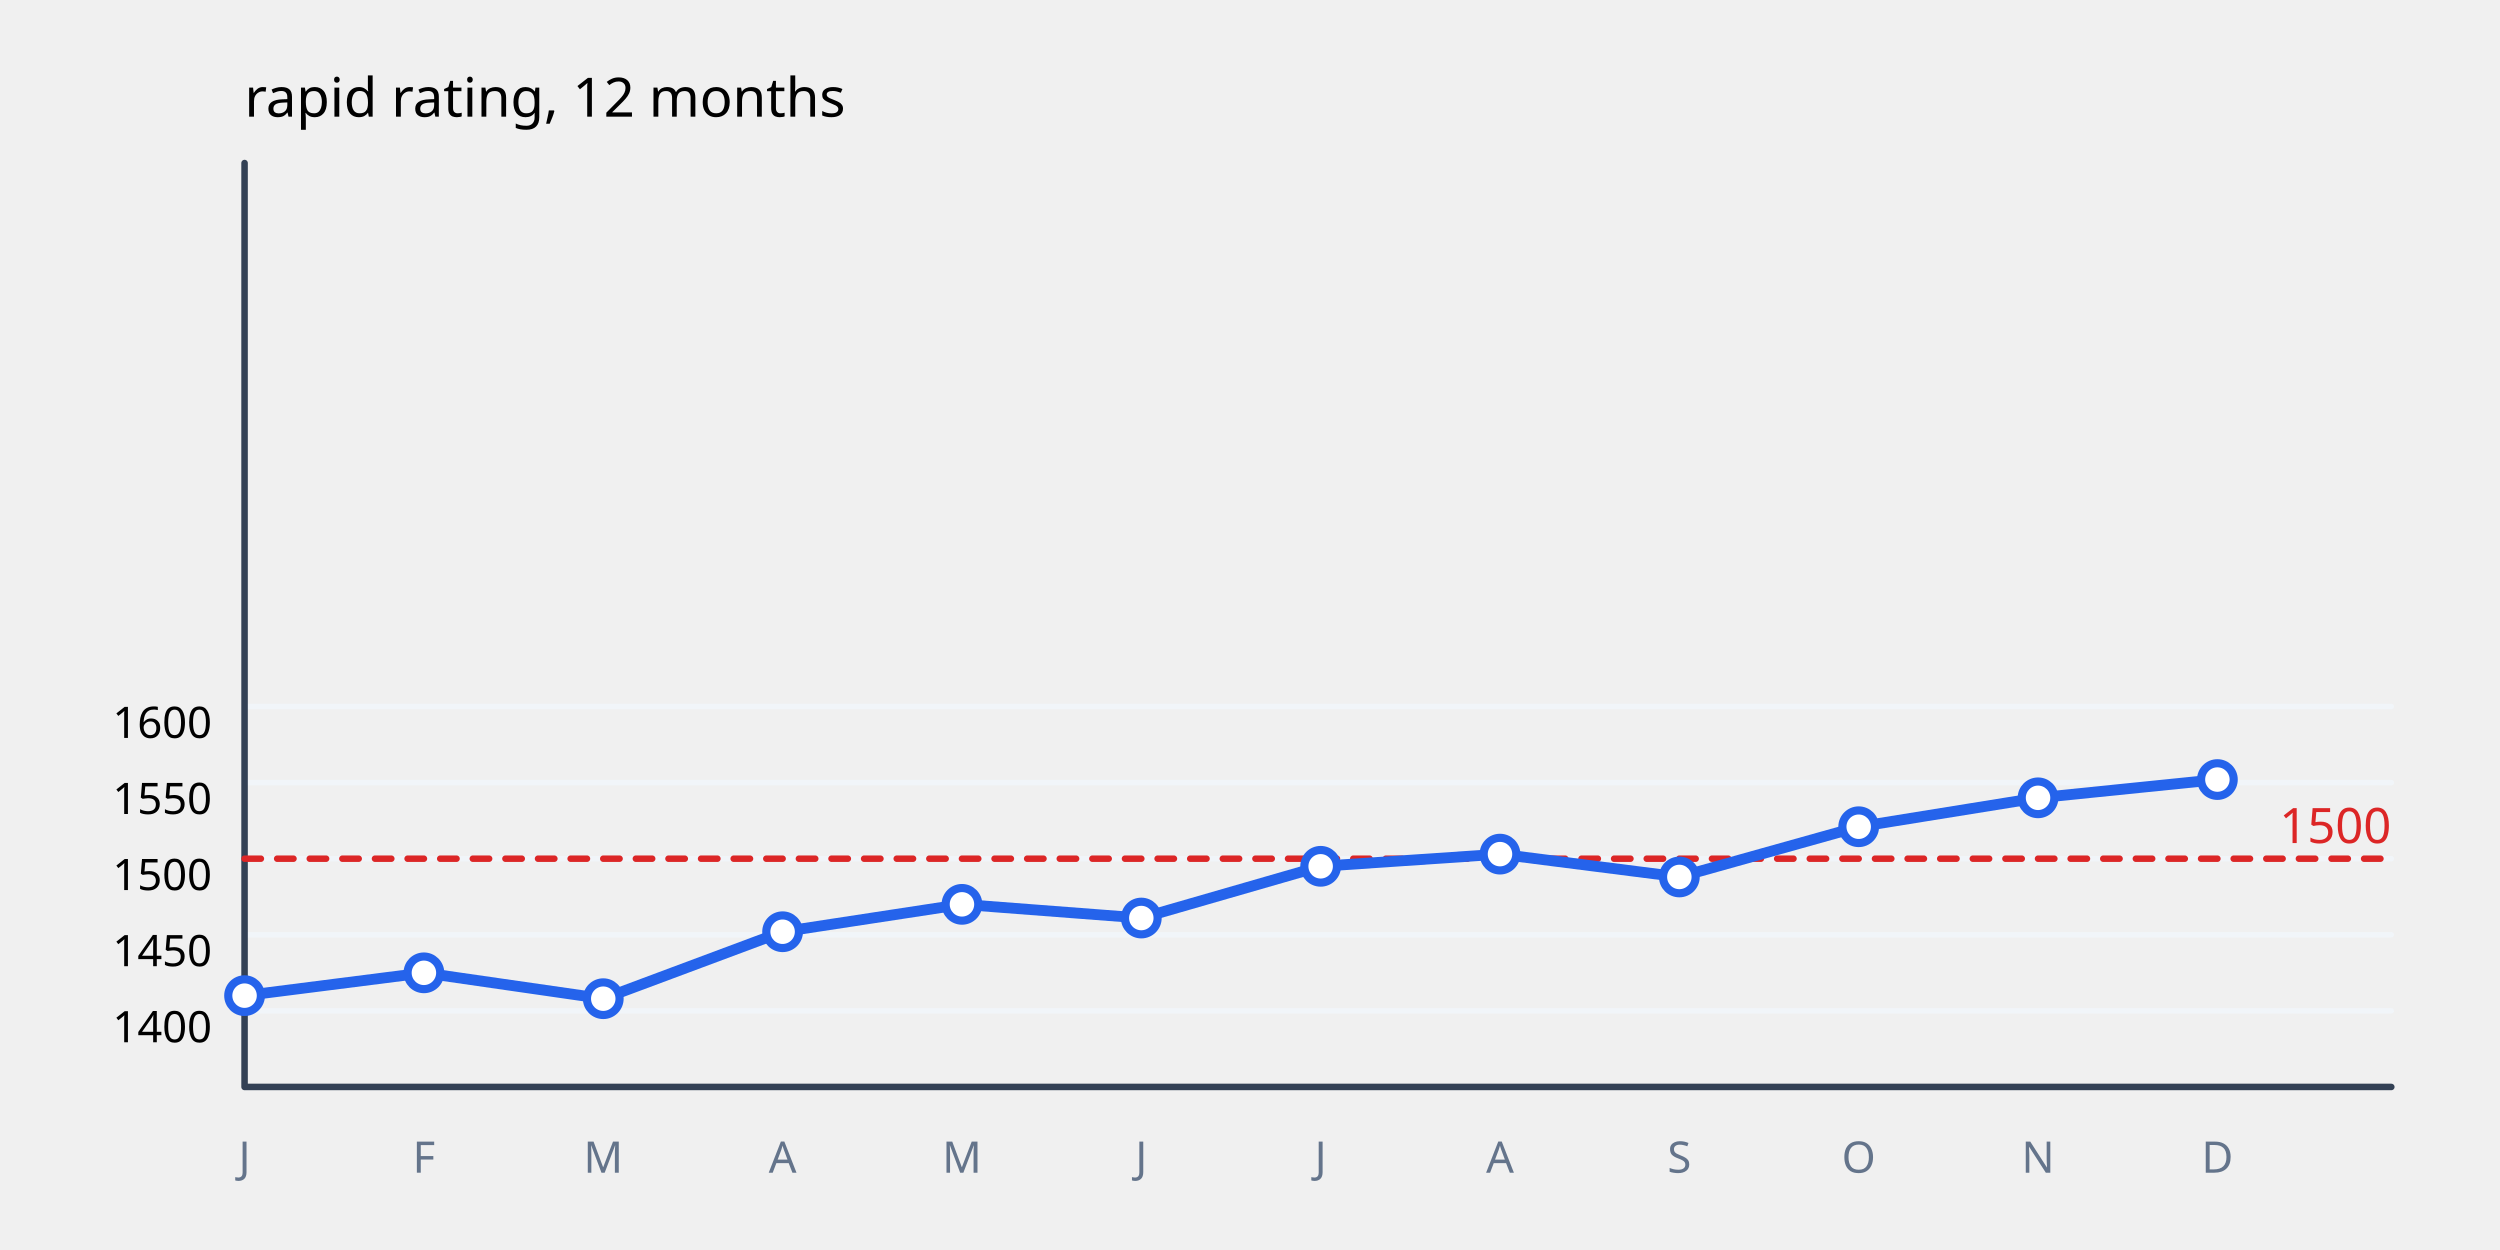
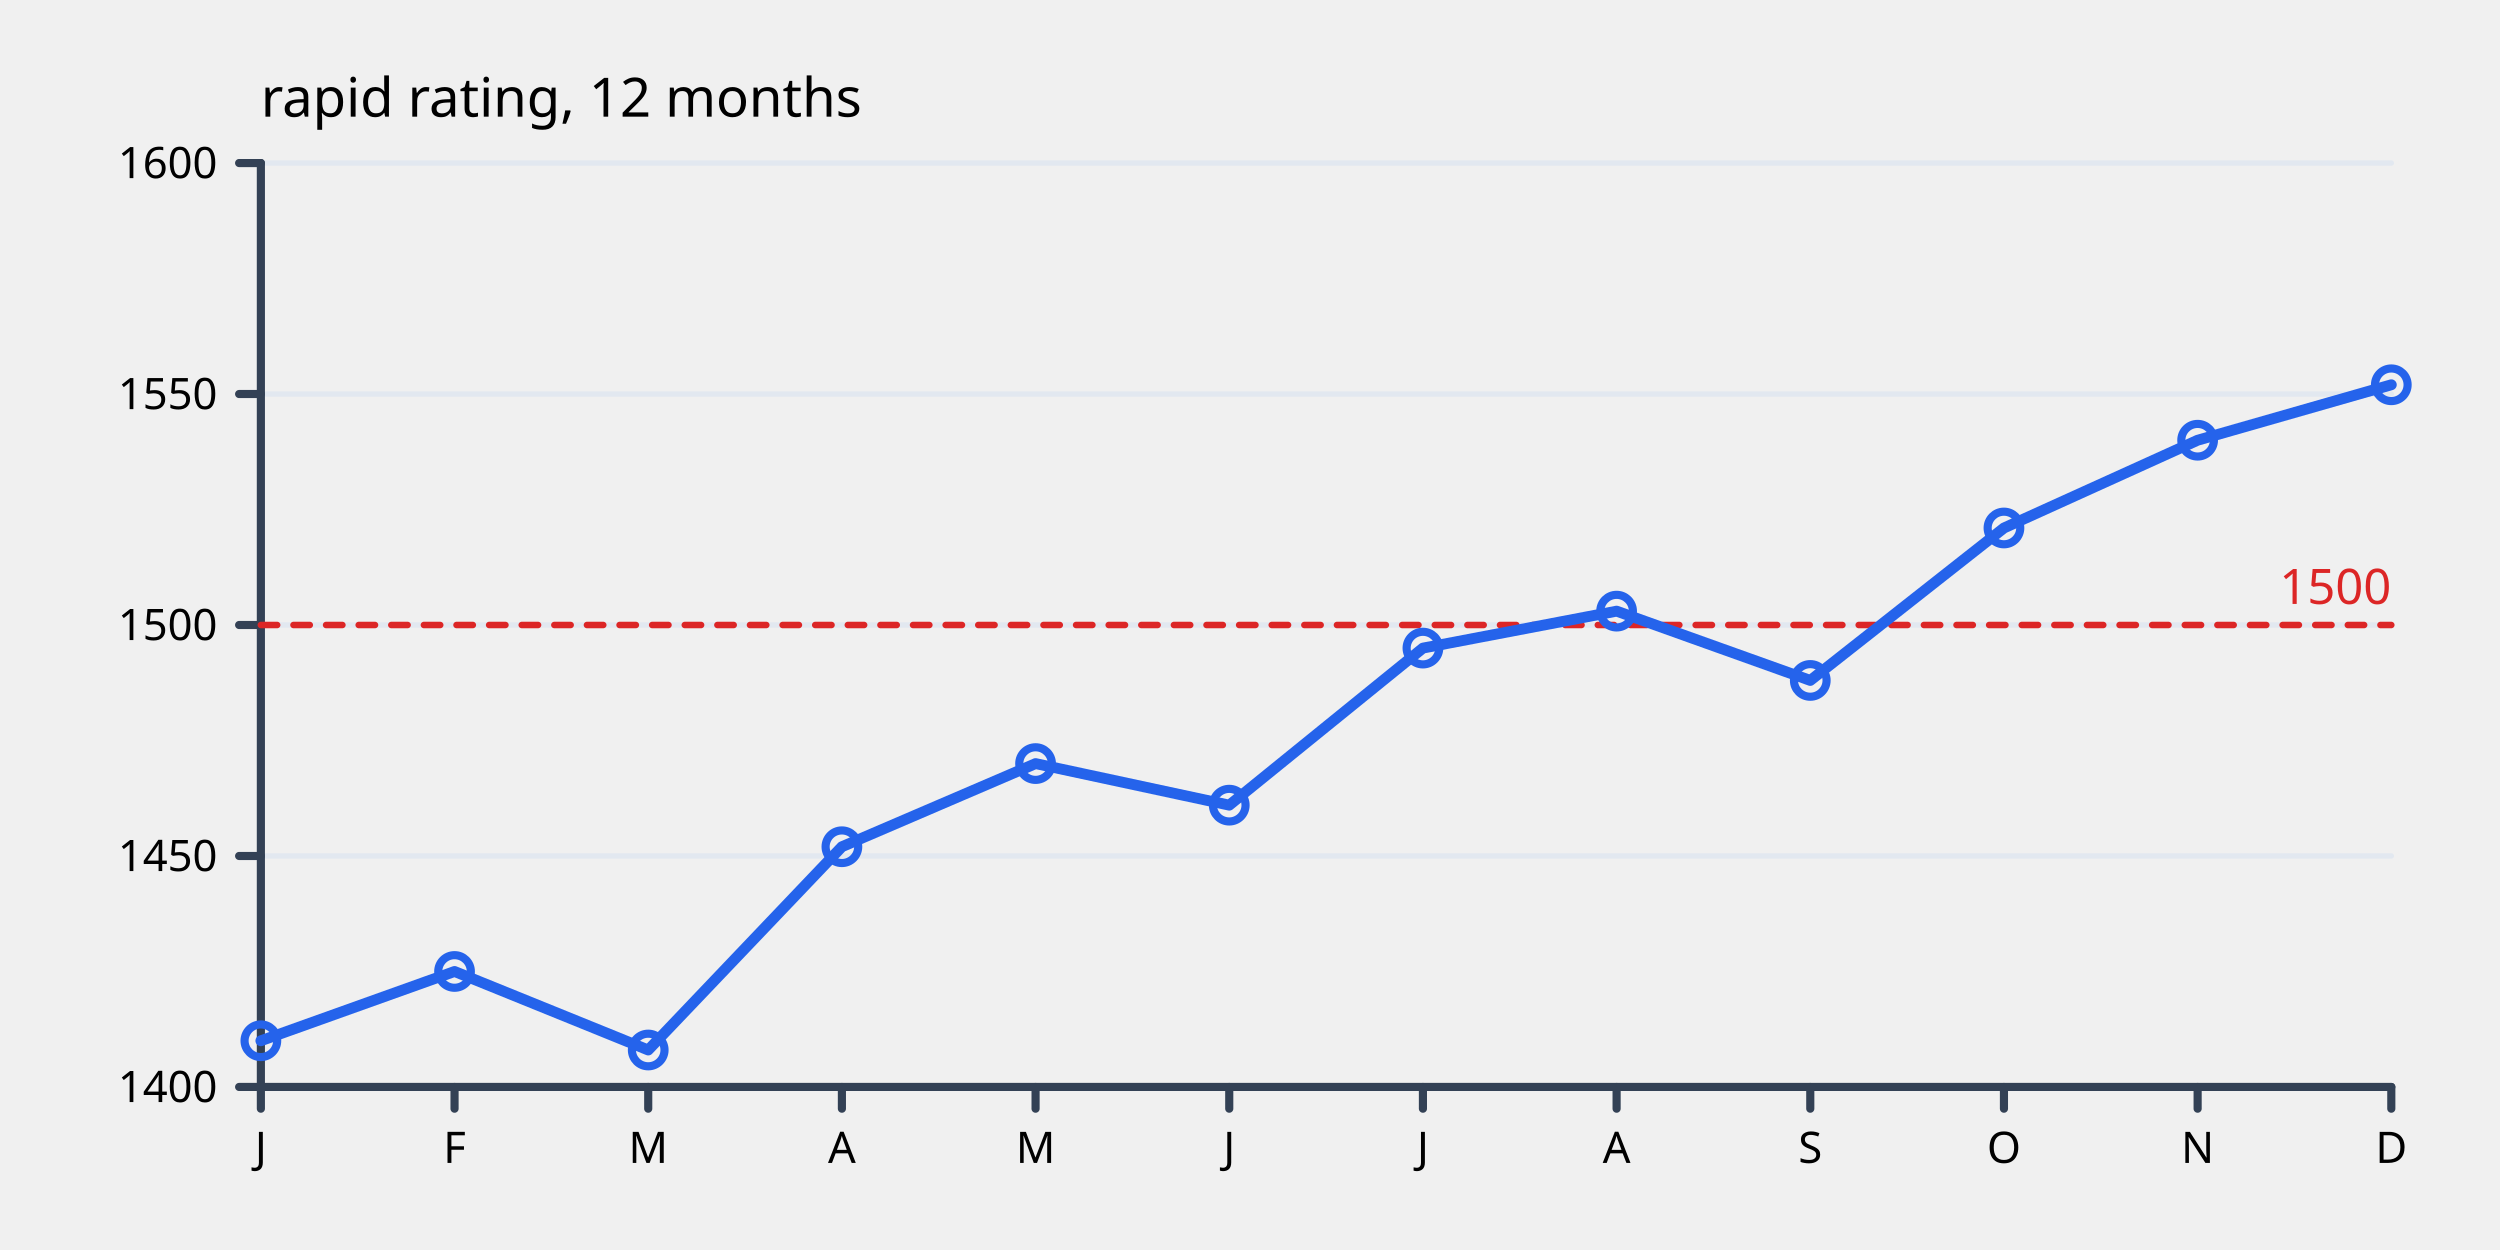
<svg xmlns="http://www.w3.org/2000/svg" width="460" height="230" viewBox="0 0 460 230">
-   <line x1="45" y1="186" x2="440" y2="186" stroke="#f1f5f9" stroke-width="1" stroke-opacity="1" stroke-linecap="round" stroke-linejoin="round" fill="none" fill-opacity="1" opacity="1" />
-   <text x="39" y="189" font-family="sans-serif" font-size="8" font-weight="normal" fill="#000000" text-anchor="end" dominant-baseline="middle">1400</text>
-   <line x1="45" y1="172" x2="440" y2="172" stroke="#f1f5f9" stroke-width="1" stroke-opacity="1" stroke-linecap="round" stroke-linejoin="round" fill="none" fill-opacity="1" opacity="1" />
-   <text x="39" y="175" font-family="sans-serif" font-size="8" font-weight="normal" fill="#000000" text-anchor="end" dominant-baseline="middle">1450</text>
-   <line x1="45" y1="158" x2="440" y2="158" stroke="#f1f5f9" stroke-width="1" stroke-opacity="1" stroke-linecap="round" stroke-linejoin="round" fill="none" fill-opacity="1" opacity="1" />
-   <text x="39" y="161" font-family="sans-serif" font-size="8" font-weight="normal" fill="#000000" text-anchor="end" dominant-baseline="middle">1500</text>
-   <line x1="45" y1="144" x2="440" y2="144" stroke="#f1f5f9" stroke-width="1" stroke-opacity="1" stroke-linecap="round" stroke-linejoin="round" fill="none" fill-opacity="1" opacity="1" />
-   <text x="39" y="147" font-family="sans-serif" font-size="8" font-weight="normal" fill="#000000" text-anchor="end" dominant-baseline="middle">1550</text>
-   <line x1="45" y1="130" x2="440" y2="130" stroke="#f1f5f9" stroke-width="1" stroke-opacity="1" stroke-linecap="round" stroke-linejoin="round" fill="none" fill-opacity="1" opacity="1" />
-   <text x="39" y="133" font-family="sans-serif" font-size="8" font-weight="normal" fill="#000000" text-anchor="end" dominant-baseline="middle">1600</text>
-   <path d="M 45 30 L 45 200 L 440 200" stroke="#334155" stroke-width="1.2" stroke-opacity="1" stroke-linecap="round" stroke-linejoin="round" fill="none" fill-opacity="1" opacity="1" />
-   <line x1="45" y1="158" x2="440" y2="158" stroke="#dc2626" stroke-width="1.2" stroke-opacity="1" stroke-dasharray="3 3" stroke-linecap="round" stroke-linejoin="round" fill="none" fill-opacity="1" opacity="1" />
-   <text x="440" y="152" font-family="sans-serif" font-size="9" font-weight="normal" fill="#dc2626" text-anchor="end" dominant-baseline="middle">1500</text>
-   <path d="M 45 183.2 L 78 179 L 111 183.76 L 144 171.44 L 177 166.4 L 210 168.92 L 243 159.4 L 276 157.16 L 309 161.36 L 342 152.12 L 375 146.8 L 408 143.44" stroke="#2563eb" stroke-width="2" stroke-opacity="1" stroke-linecap="round" stroke-linejoin="round" fill="none" fill-opacity="1" opacity="1" />
-   <circle r="3" stroke="#2563eb" stroke-width="1.5" stroke-opacity="1" stroke-linecap="round" stroke-linejoin="round" fill="#fff" fill-opacity="1" opacity="1" cx="45" cy="183.2" />
-   <text x="45" y="213" font-family="sans-serif" font-size="8" font-weight="normal" fill="#64748b" text-anchor="middle" dominant-baseline="middle">J</text>
-   <circle r="3" stroke="#2563eb" stroke-width="1.5" stroke-opacity="1" stroke-linecap="round" stroke-linejoin="round" fill="#fff" fill-opacity="1" opacity="1" cx="78" cy="179" />
-   <text x="78" y="213" font-family="sans-serif" font-size="8" font-weight="normal" fill="#64748b" text-anchor="middle" dominant-baseline="middle">F</text>
-   <circle r="3" stroke="#2563eb" stroke-width="1.5" stroke-opacity="1" stroke-linecap="round" stroke-linejoin="round" fill="#fff" fill-opacity="1" opacity="1" cx="111" cy="183.76" />
-   <text x="111" y="213" font-family="sans-serif" font-size="8" font-weight="normal" fill="#64748b" text-anchor="middle" dominant-baseline="middle">M</text>
-   <circle r="3" stroke="#2563eb" stroke-width="1.5" stroke-opacity="1" stroke-linecap="round" stroke-linejoin="round" fill="#fff" fill-opacity="1" opacity="1" cx="144" cy="171.44" />
-   <text x="144" y="213" font-family="sans-serif" font-size="8" font-weight="normal" fill="#64748b" text-anchor="middle" dominant-baseline="middle">A</text>
-   <circle r="3" stroke="#2563eb" stroke-width="1.5" stroke-opacity="1" stroke-linecap="round" stroke-linejoin="round" fill="#fff" fill-opacity="1" opacity="1" cx="177" cy="166.4" />
-   <text x="177" y="213" font-family="sans-serif" font-size="8" font-weight="normal" fill="#64748b" text-anchor="middle" dominant-baseline="middle">M</text>
-   <circle r="3" stroke="#2563eb" stroke-width="1.5" stroke-opacity="1" stroke-linecap="round" stroke-linejoin="round" fill="#fff" fill-opacity="1" opacity="1" cx="210" cy="168.92" />
-   <text x="210" y="213" font-family="sans-serif" font-size="8" font-weight="normal" fill="#64748b" text-anchor="middle" dominant-baseline="middle">J</text>
-   <circle r="3" stroke="#2563eb" stroke-width="1.5" stroke-opacity="1" stroke-linecap="round" stroke-linejoin="round" fill="#fff" fill-opacity="1" opacity="1" cx="243" cy="159.4" />
-   <text x="243" y="213" font-family="sans-serif" font-size="8" font-weight="normal" fill="#64748b" text-anchor="middle" dominant-baseline="middle">J</text>
-   <circle r="3" stroke="#2563eb" stroke-width="1.5" stroke-opacity="1" stroke-linecap="round" stroke-linejoin="round" fill="#fff" fill-opacity="1" opacity="1" cx="276" cy="157.16" />
-   <text x="276" y="213" font-family="sans-serif" font-size="8" font-weight="normal" fill="#64748b" text-anchor="middle" dominant-baseline="middle">A</text>
-   <circle r="3" stroke="#2563eb" stroke-width="1.5" stroke-opacity="1" stroke-linecap="round" stroke-linejoin="round" fill="#fff" fill-opacity="1" opacity="1" cx="309" cy="161.36" />
-   <text x="309" y="213" font-family="sans-serif" font-size="8" font-weight="normal" fill="#64748b" text-anchor="middle" dominant-baseline="middle">S</text>
-   <circle r="3" stroke="#2563eb" stroke-width="1.5" stroke-opacity="1" stroke-linecap="round" stroke-linejoin="round" fill="#fff" fill-opacity="1" opacity="1" cx="342" cy="152.12" />
-   <text x="342" y="213" font-family="sans-serif" font-size="8" font-weight="normal" fill="#64748b" text-anchor="middle" dominant-baseline="middle">O</text>
-   <circle r="3" stroke="#2563eb" stroke-width="1.5" stroke-opacity="1" stroke-linecap="round" stroke-linejoin="round" fill="#fff" fill-opacity="1" opacity="1" cx="375" cy="146.8" />
-   <text x="375" y="213" font-family="sans-serif" font-size="8" font-weight="normal" fill="#64748b" text-anchor="middle" dominant-baseline="middle">N</text>
-   <circle r="3" stroke="#2563eb" stroke-width="1.5" stroke-opacity="1" stroke-linecap="round" stroke-linejoin="round" fill="#fff" fill-opacity="1" opacity="1" cx="408" cy="143.44" />
-   <text x="408" y="213" font-family="sans-serif" font-size="8" font-weight="normal" fill="#64748b" text-anchor="middle" dominant-baseline="middle">D</text>
-   <text x="45" y="18" font-family="sans-serif" font-size="10" font-weight="normal" fill="#000000" text-anchor="start" dominant-baseline="middle">rapid rating, 12 months</text>
+   <line x1="48" y1="200" x2="440" y2="200" stroke="#e2e8f0" stroke-width="1" stroke-opacity="1" stroke-linecap="round" stroke-linejoin="round" fill="none" fill-opacity="1" opacity="1" />
+   <line x1="48" y1="157.5" x2="440" y2="157.5" stroke="#e2e8f0" stroke-width="1" stroke-opacity="1" stroke-linecap="round" stroke-linejoin="round" fill="none" fill-opacity="1" opacity="1" />
+   <line x1="48" y1="115" x2="440" y2="115" stroke="#e2e8f0" stroke-width="1" stroke-opacity="1" stroke-linecap="round" stroke-linejoin="round" fill="none" fill-opacity="1" opacity="1" />
+   <line x1="48" y1="72.5" x2="440" y2="72.5" stroke="#e2e8f0" stroke-width="1" stroke-opacity="1" stroke-linecap="round" stroke-linejoin="round" fill="none" fill-opacity="1" opacity="1" />
+   <line x1="48" y1="30" x2="440" y2="30" stroke="#e2e8f0" stroke-width="1" stroke-opacity="1" stroke-linecap="round" stroke-linejoin="round" fill="none" fill-opacity="1" opacity="1" />
+   <line x1="48" y1="200" x2="440" y2="200" stroke="#334155" stroke-width="1.5" stroke-opacity="1" stroke-linecap="round" stroke-linejoin="round" fill="none" fill-opacity="1" opacity="1" />
+   <line x1="48" y1="200" x2="48" y2="30" stroke="#334155" stroke-width="1.5" stroke-opacity="1" stroke-linecap="round" stroke-linejoin="round" fill="none" fill-opacity="1" opacity="1" />
+   <line x1="48" y1="200" x2="48" y2="204" stroke="#334155" stroke-width="1.5" stroke-opacity="1" stroke-linecap="round" stroke-linejoin="round" fill="none" fill-opacity="1" opacity="1" />
+   <text x="48" y="211.2" font-family="sans-serif" font-size="8" font-weight="normal" fill="#000000" text-anchor="middle" dominant-baseline="middle">J</text>
+   <line x1="83.636" y1="200" x2="83.636" y2="204" stroke="#334155" stroke-width="1.5" stroke-opacity="1" stroke-linecap="round" stroke-linejoin="round" fill="none" fill-opacity="1" opacity="1" />
+   <text x="83.636" y="211.2" font-family="sans-serif" font-size="8" font-weight="normal" fill="#000000" text-anchor="middle" dominant-baseline="middle">F</text>
+   <line x1="119.273" y1="200" x2="119.273" y2="204" stroke="#334155" stroke-width="1.5" stroke-opacity="1" stroke-linecap="round" stroke-linejoin="round" fill="none" fill-opacity="1" opacity="1" />
+   <text x="119.273" y="211.2" font-family="sans-serif" font-size="8" font-weight="normal" fill="#000000" text-anchor="middle" dominant-baseline="middle">M</text>
+   <line x1="154.909" y1="200" x2="154.909" y2="204" stroke="#334155" stroke-width="1.5" stroke-opacity="1" stroke-linecap="round" stroke-linejoin="round" fill="none" fill-opacity="1" opacity="1" />
+   <text x="154.909" y="211.2" font-family="sans-serif" font-size="8" font-weight="normal" fill="#000000" text-anchor="middle" dominant-baseline="middle">A</text>
+   <line x1="190.545" y1="200" x2="190.545" y2="204" stroke="#334155" stroke-width="1.5" stroke-opacity="1" stroke-linecap="round" stroke-linejoin="round" fill="none" fill-opacity="1" opacity="1" />
+   <text x="190.545" y="211.2" font-family="sans-serif" font-size="8" font-weight="normal" fill="#000000" text-anchor="middle" dominant-baseline="middle">M</text>
+   <line x1="226.182" y1="200" x2="226.182" y2="204" stroke="#334155" stroke-width="1.5" stroke-opacity="1" stroke-linecap="round" stroke-linejoin="round" fill="none" fill-opacity="1" opacity="1" />
+   <text x="226.182" y="211.2" font-family="sans-serif" font-size="8" font-weight="normal" fill="#000000" text-anchor="middle" dominant-baseline="middle">J</text>
+   <line x1="261.818" y1="200" x2="261.818" y2="204" stroke="#334155" stroke-width="1.5" stroke-opacity="1" stroke-linecap="round" stroke-linejoin="round" fill="none" fill-opacity="1" opacity="1" />
+   <text x="261.818" y="211.2" font-family="sans-serif" font-size="8" font-weight="normal" fill="#000000" text-anchor="middle" dominant-baseline="middle">J</text>
+   <line x1="297.455" y1="200" x2="297.455" y2="204" stroke="#334155" stroke-width="1.5" stroke-opacity="1" stroke-linecap="round" stroke-linejoin="round" fill="none" fill-opacity="1" opacity="1" />
+   <text x="297.455" y="211.2" font-family="sans-serif" font-size="8" font-weight="normal" fill="#000000" text-anchor="middle" dominant-baseline="middle">A</text>
+   <line x1="333.091" y1="200" x2="333.091" y2="204" stroke="#334155" stroke-width="1.5" stroke-opacity="1" stroke-linecap="round" stroke-linejoin="round" fill="none" fill-opacity="1" opacity="1" />
+   <text x="333.091" y="211.2" font-family="sans-serif" font-size="8" font-weight="normal" fill="#000000" text-anchor="middle" dominant-baseline="middle">S</text>
+   <line x1="368.727" y1="200" x2="368.727" y2="204" stroke="#334155" stroke-width="1.5" stroke-opacity="1" stroke-linecap="round" stroke-linejoin="round" fill="none" fill-opacity="1" opacity="1" />
+   <text x="368.727" y="211.2" font-family="sans-serif" font-size="8" font-weight="normal" fill="#000000" text-anchor="middle" dominant-baseline="middle">O</text>
+   <line x1="404.364" y1="200" x2="404.364" y2="204" stroke="#334155" stroke-width="1.5" stroke-opacity="1" stroke-linecap="round" stroke-linejoin="round" fill="none" fill-opacity="1" opacity="1" />
+   <text x="404.364" y="211.2" font-family="sans-serif" font-size="8" font-weight="normal" fill="#000000" text-anchor="middle" dominant-baseline="middle">N</text>
+   <line x1="440" y1="200" x2="440" y2="204" stroke="#334155" stroke-width="1.5" stroke-opacity="1" stroke-linecap="round" stroke-linejoin="round" fill="none" fill-opacity="1" opacity="1" />
+   <text x="440" y="211.2" font-family="sans-serif" font-size="8" font-weight="normal" fill="#000000" text-anchor="middle" dominant-baseline="middle">D</text>
+   <line x1="44" y1="200" x2="48" y2="200" stroke="#334155" stroke-width="1.5" stroke-opacity="1" stroke-linecap="round" stroke-linejoin="round" fill="none" fill-opacity="1" opacity="1" />
+   <text x="40" y="200" font-family="sans-serif" font-size="8" font-weight="normal" fill="#000000" text-anchor="end" dominant-baseline="middle">1400</text>
+   <line x1="44" y1="157.5" x2="48" y2="157.5" stroke="#334155" stroke-width="1.5" stroke-opacity="1" stroke-linecap="round" stroke-linejoin="round" fill="none" fill-opacity="1" opacity="1" />
+   <text x="40" y="157.5" font-family="sans-serif" font-size="8" font-weight="normal" fill="#000000" text-anchor="end" dominant-baseline="middle">1450</text>
+   <line x1="44" y1="115" x2="48" y2="115" stroke="#334155" stroke-width="1.5" stroke-opacity="1" stroke-linecap="round" stroke-linejoin="round" fill="none" fill-opacity="1" opacity="1" />
+   <text x="40" y="115" font-family="sans-serif" font-size="8" font-weight="normal" fill="#000000" text-anchor="end" dominant-baseline="middle">1500</text>
+   <line x1="44" y1="72.5" x2="48" y2="72.5" stroke="#334155" stroke-width="1.5" stroke-opacity="1" stroke-linecap="round" stroke-linejoin="round" fill="none" fill-opacity="1" opacity="1" />
+   <text x="40" y="72.5" font-family="sans-serif" font-size="8" font-weight="normal" fill="#000000" text-anchor="end" dominant-baseline="middle">1550</text>
+   <line x1="44" y1="30" x2="48" y2="30" stroke="#334155" stroke-width="1.5" stroke-opacity="1" stroke-linecap="round" stroke-linejoin="round" fill="none" fill-opacity="1" opacity="1" />
+   <text x="40" y="30" font-family="sans-serif" font-size="8" font-weight="normal" fill="#000000" text-anchor="end" dominant-baseline="middle">1600</text>
+   <line x1="48" y1="115" x2="440" y2="115" stroke="#dc2626" stroke-width="1.2" stroke-opacity="1" stroke-dasharray="3 3" stroke-linecap="round" stroke-linejoin="round" fill="none" fill-opacity="1" opacity="1" />
+   <text x="440" y="108" font-family="sans-serif" font-size="9" font-weight="normal" fill="#dc2626" text-anchor="end" dominant-baseline="middle">1500</text>
+   <path d="M 48 191.5 L 83.636 178.75 L 119.273 193.2 L 154.909 155.8 L 190.545 140.5 L 226.182 148.15 L 261.818 119.25 L 297.455 112.45 L 333.091 125.2 L 368.727 97.15 L 404.364 81 L 440 70.8" stroke="#2563eb" stroke-width="2" stroke-opacity="1" stroke-linecap="round" stroke-linejoin="round" fill="none" fill-opacity="1" opacity="1" />
+   <path d="M 51 191.5 A 3 3 0 1 0 45 191.5 A 3 3 0 1 0 51 191.5 Z" stroke="#2563eb" stroke-width="1.5" stroke-opacity="1" stroke-linecap="round" stroke-linejoin="round" fill="none" fill-opacity="1" opacity="1" />
+   <path d="M 86.636 178.75 A 3 3 0 1 0 80.636 178.75 A 3 3 0 1 0 86.636 178.75 Z" stroke="#2563eb" stroke-width="1.5" stroke-opacity="1" stroke-linecap="round" stroke-linejoin="round" fill="none" fill-opacity="1" opacity="1" />
+   <path d="M 122.273 193.2 A 3 3 0 1 0 116.273 193.2 A 3 3 0 1 0 122.273 193.2 Z" stroke="#2563eb" stroke-width="1.5" stroke-opacity="1" stroke-linecap="round" stroke-linejoin="round" fill="none" fill-opacity="1" opacity="1" />
+   <path d="M 157.909 155.8 A 3 3 0 1 0 151.909 155.8 A 3 3 0 1 0 157.909 155.8 Z" stroke="#2563eb" stroke-width="1.5" stroke-opacity="1" stroke-linecap="round" stroke-linejoin="round" fill="none" fill-opacity="1" opacity="1" />
+   <path d="M 193.545 140.5 A 3 3 0 1 0 187.545 140.5 A 3 3 0 1 0 193.545 140.5 Z" stroke="#2563eb" stroke-width="1.5" stroke-opacity="1" stroke-linecap="round" stroke-linejoin="round" fill="none" fill-opacity="1" opacity="1" />
+   <path d="M 229.182 148.15 A 3 3 0 1 0 223.182 148.15 A 3 3 0 1 0 229.182 148.15 Z" stroke="#2563eb" stroke-width="1.5" stroke-opacity="1" stroke-linecap="round" stroke-linejoin="round" fill="none" fill-opacity="1" opacity="1" />
+   <path d="M 264.818 119.25 A 3 3 0 1 0 258.818 119.25 A 3 3 0 1 0 264.818 119.25 Z" stroke="#2563eb" stroke-width="1.5" stroke-opacity="1" stroke-linecap="round" stroke-linejoin="round" fill="none" fill-opacity="1" opacity="1" />
+   <path d="M 300.455 112.45 A 3 3 0 1 0 294.455 112.45 A 3 3 0 1 0 300.455 112.45 Z" stroke="#2563eb" stroke-width="1.5" stroke-opacity="1" stroke-linecap="round" stroke-linejoin="round" fill="none" fill-opacity="1" opacity="1" />
+   <path d="M 336.091 125.2 A 3 3 0 1 0 330.091 125.2 A 3 3 0 1 0 336.091 125.2 Z" stroke="#2563eb" stroke-width="1.5" stroke-opacity="1" stroke-linecap="round" stroke-linejoin="round" fill="none" fill-opacity="1" opacity="1" />
+   <path d="M 371.727 97.15 A 3 3 0 1 0 365.727 97.15 A 3 3 0 1 0 371.727 97.15 Z" stroke="#2563eb" stroke-width="1.5" stroke-opacity="1" stroke-linecap="round" stroke-linejoin="round" fill="none" fill-opacity="1" opacity="1" />
+   <path d="M 407.364 81 A 3 3 0 1 0 401.364 81 A 3 3 0 1 0 407.364 81 Z" stroke="#2563eb" stroke-width="1.5" stroke-opacity="1" stroke-linecap="round" stroke-linejoin="round" fill="none" fill-opacity="1" opacity="1" />
+   <path d="M 443 70.8 A 3 3 0 1 0 437 70.8 A 3 3 0 1 0 443 70.8 Z" stroke="#2563eb" stroke-width="1.5" stroke-opacity="1" stroke-linecap="round" stroke-linejoin="round" fill="none" fill-opacity="1" opacity="1" />
+   <text x="48" y="18" font-family="sans-serif" font-size="10" font-weight="normal" fill="#000000" text-anchor="start" dominant-baseline="middle">rapid rating, 12 months</text>
</svg>
